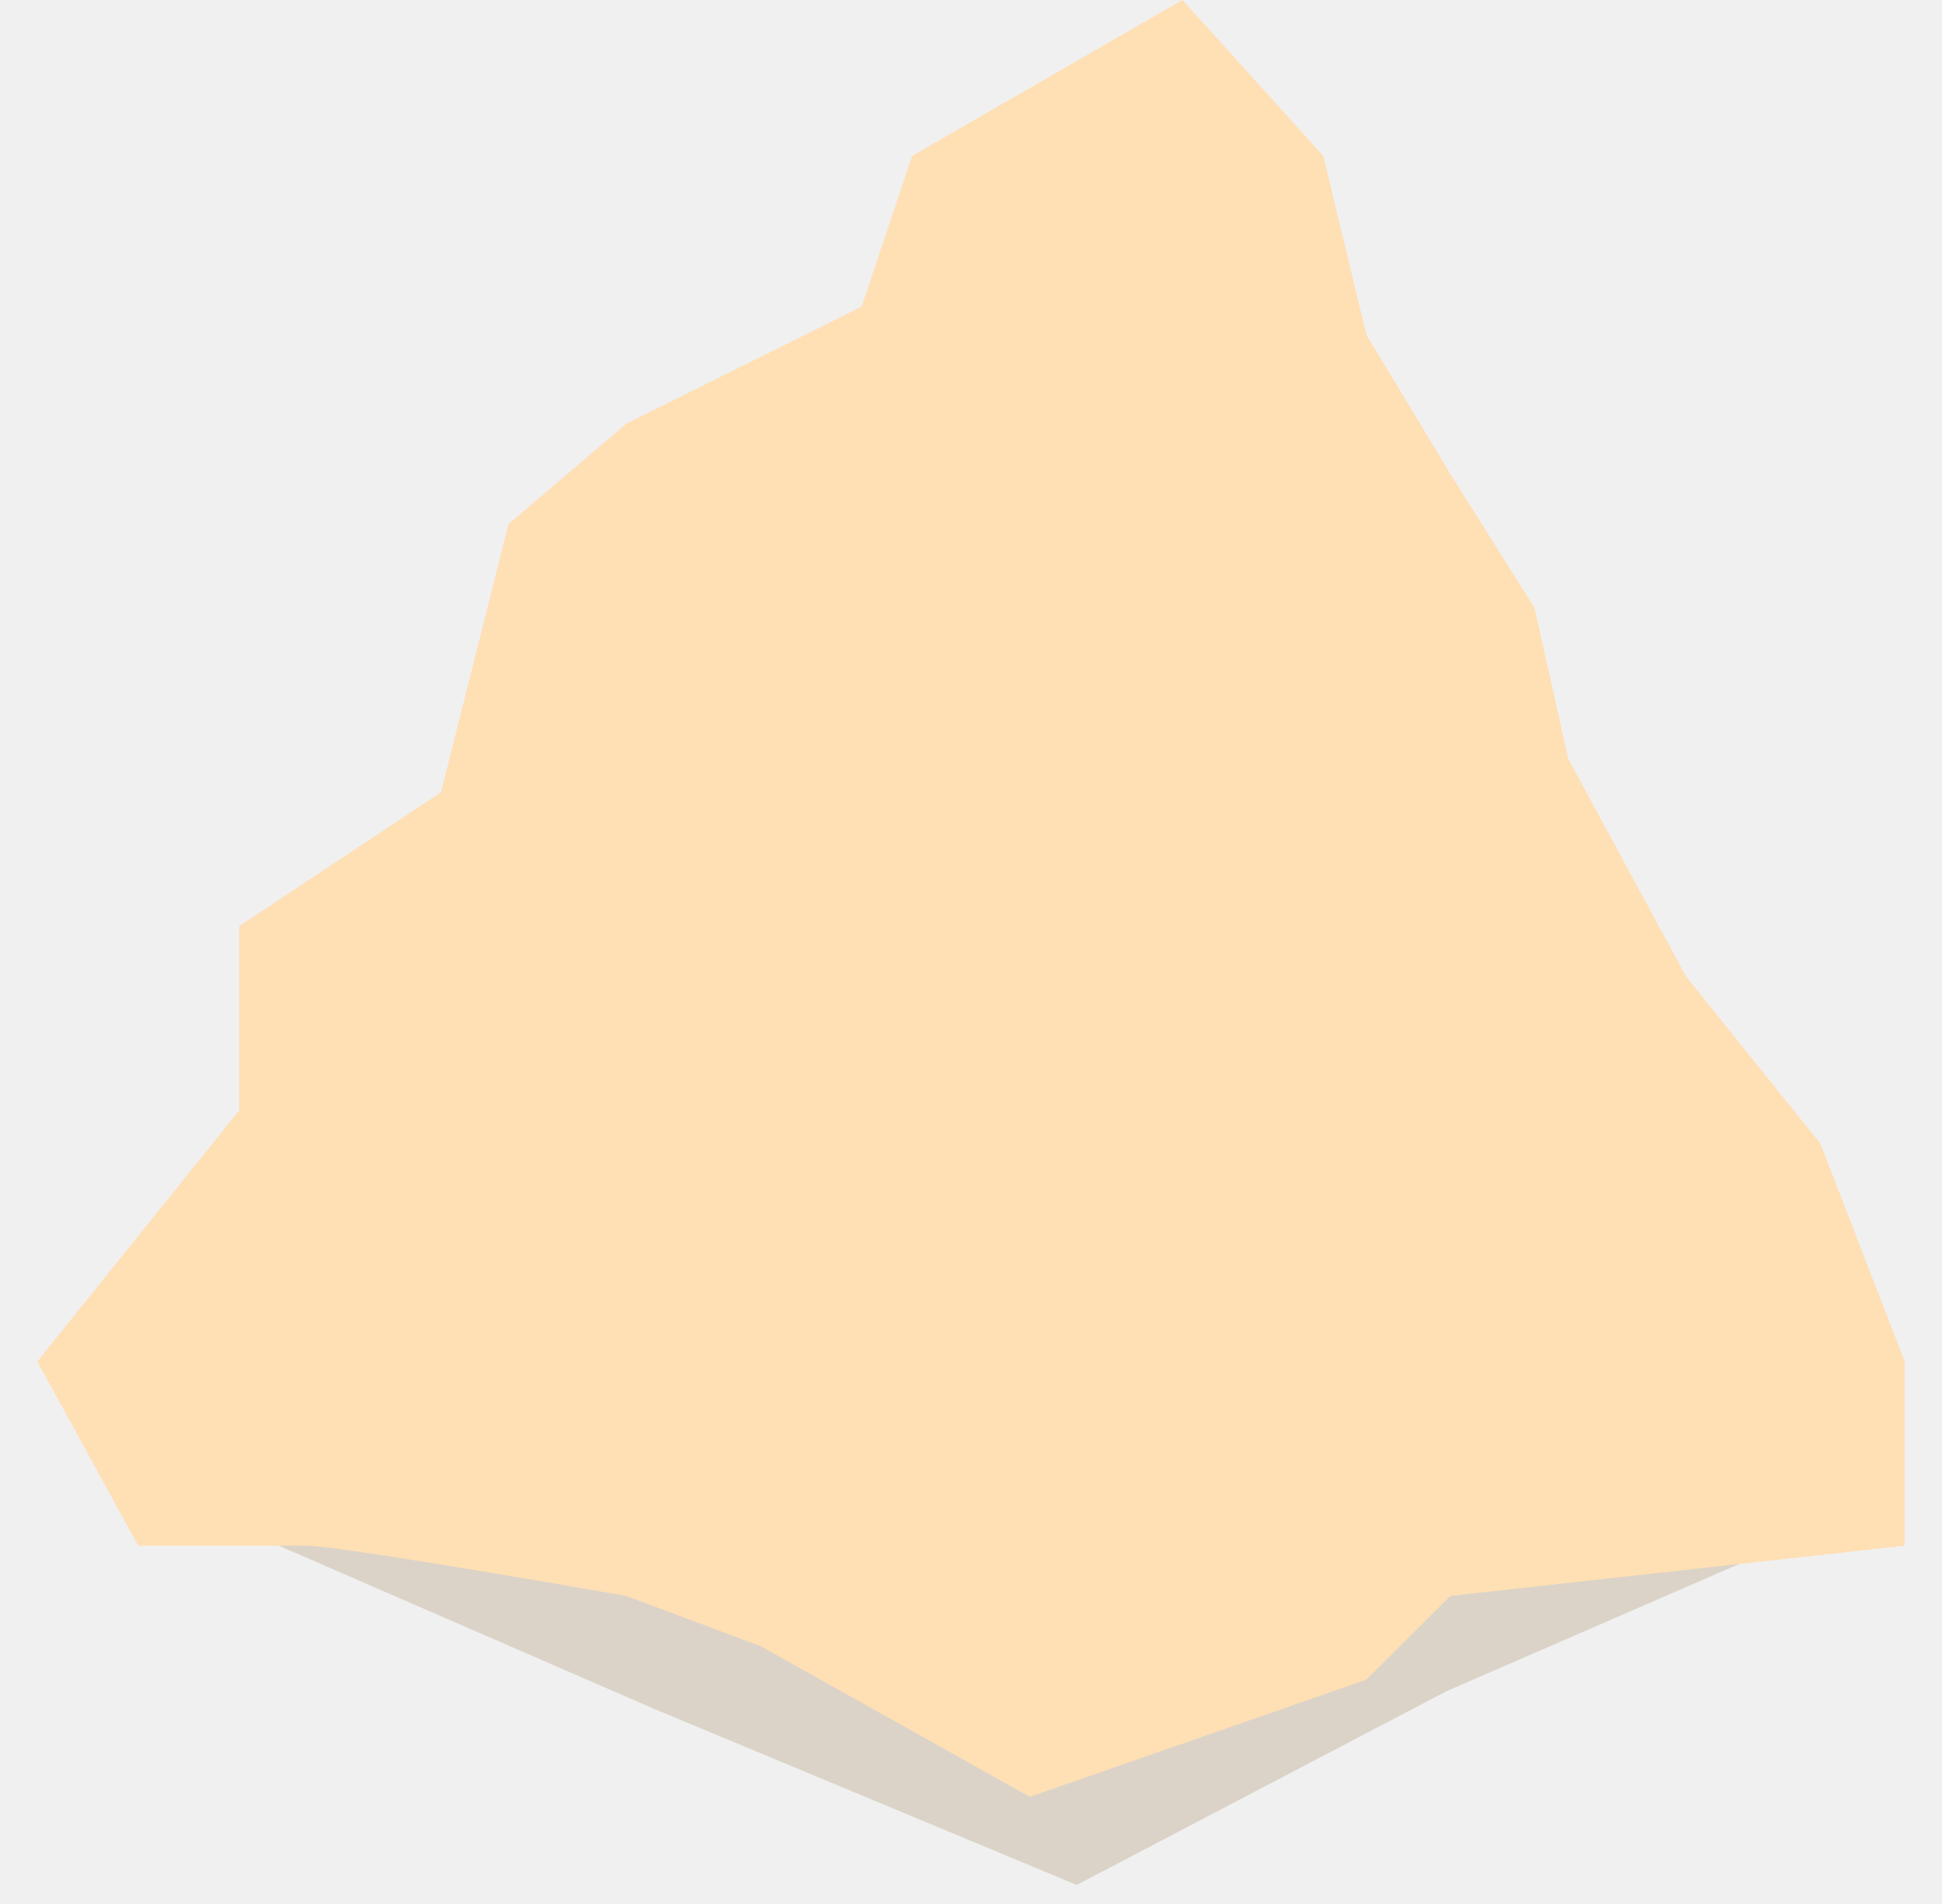
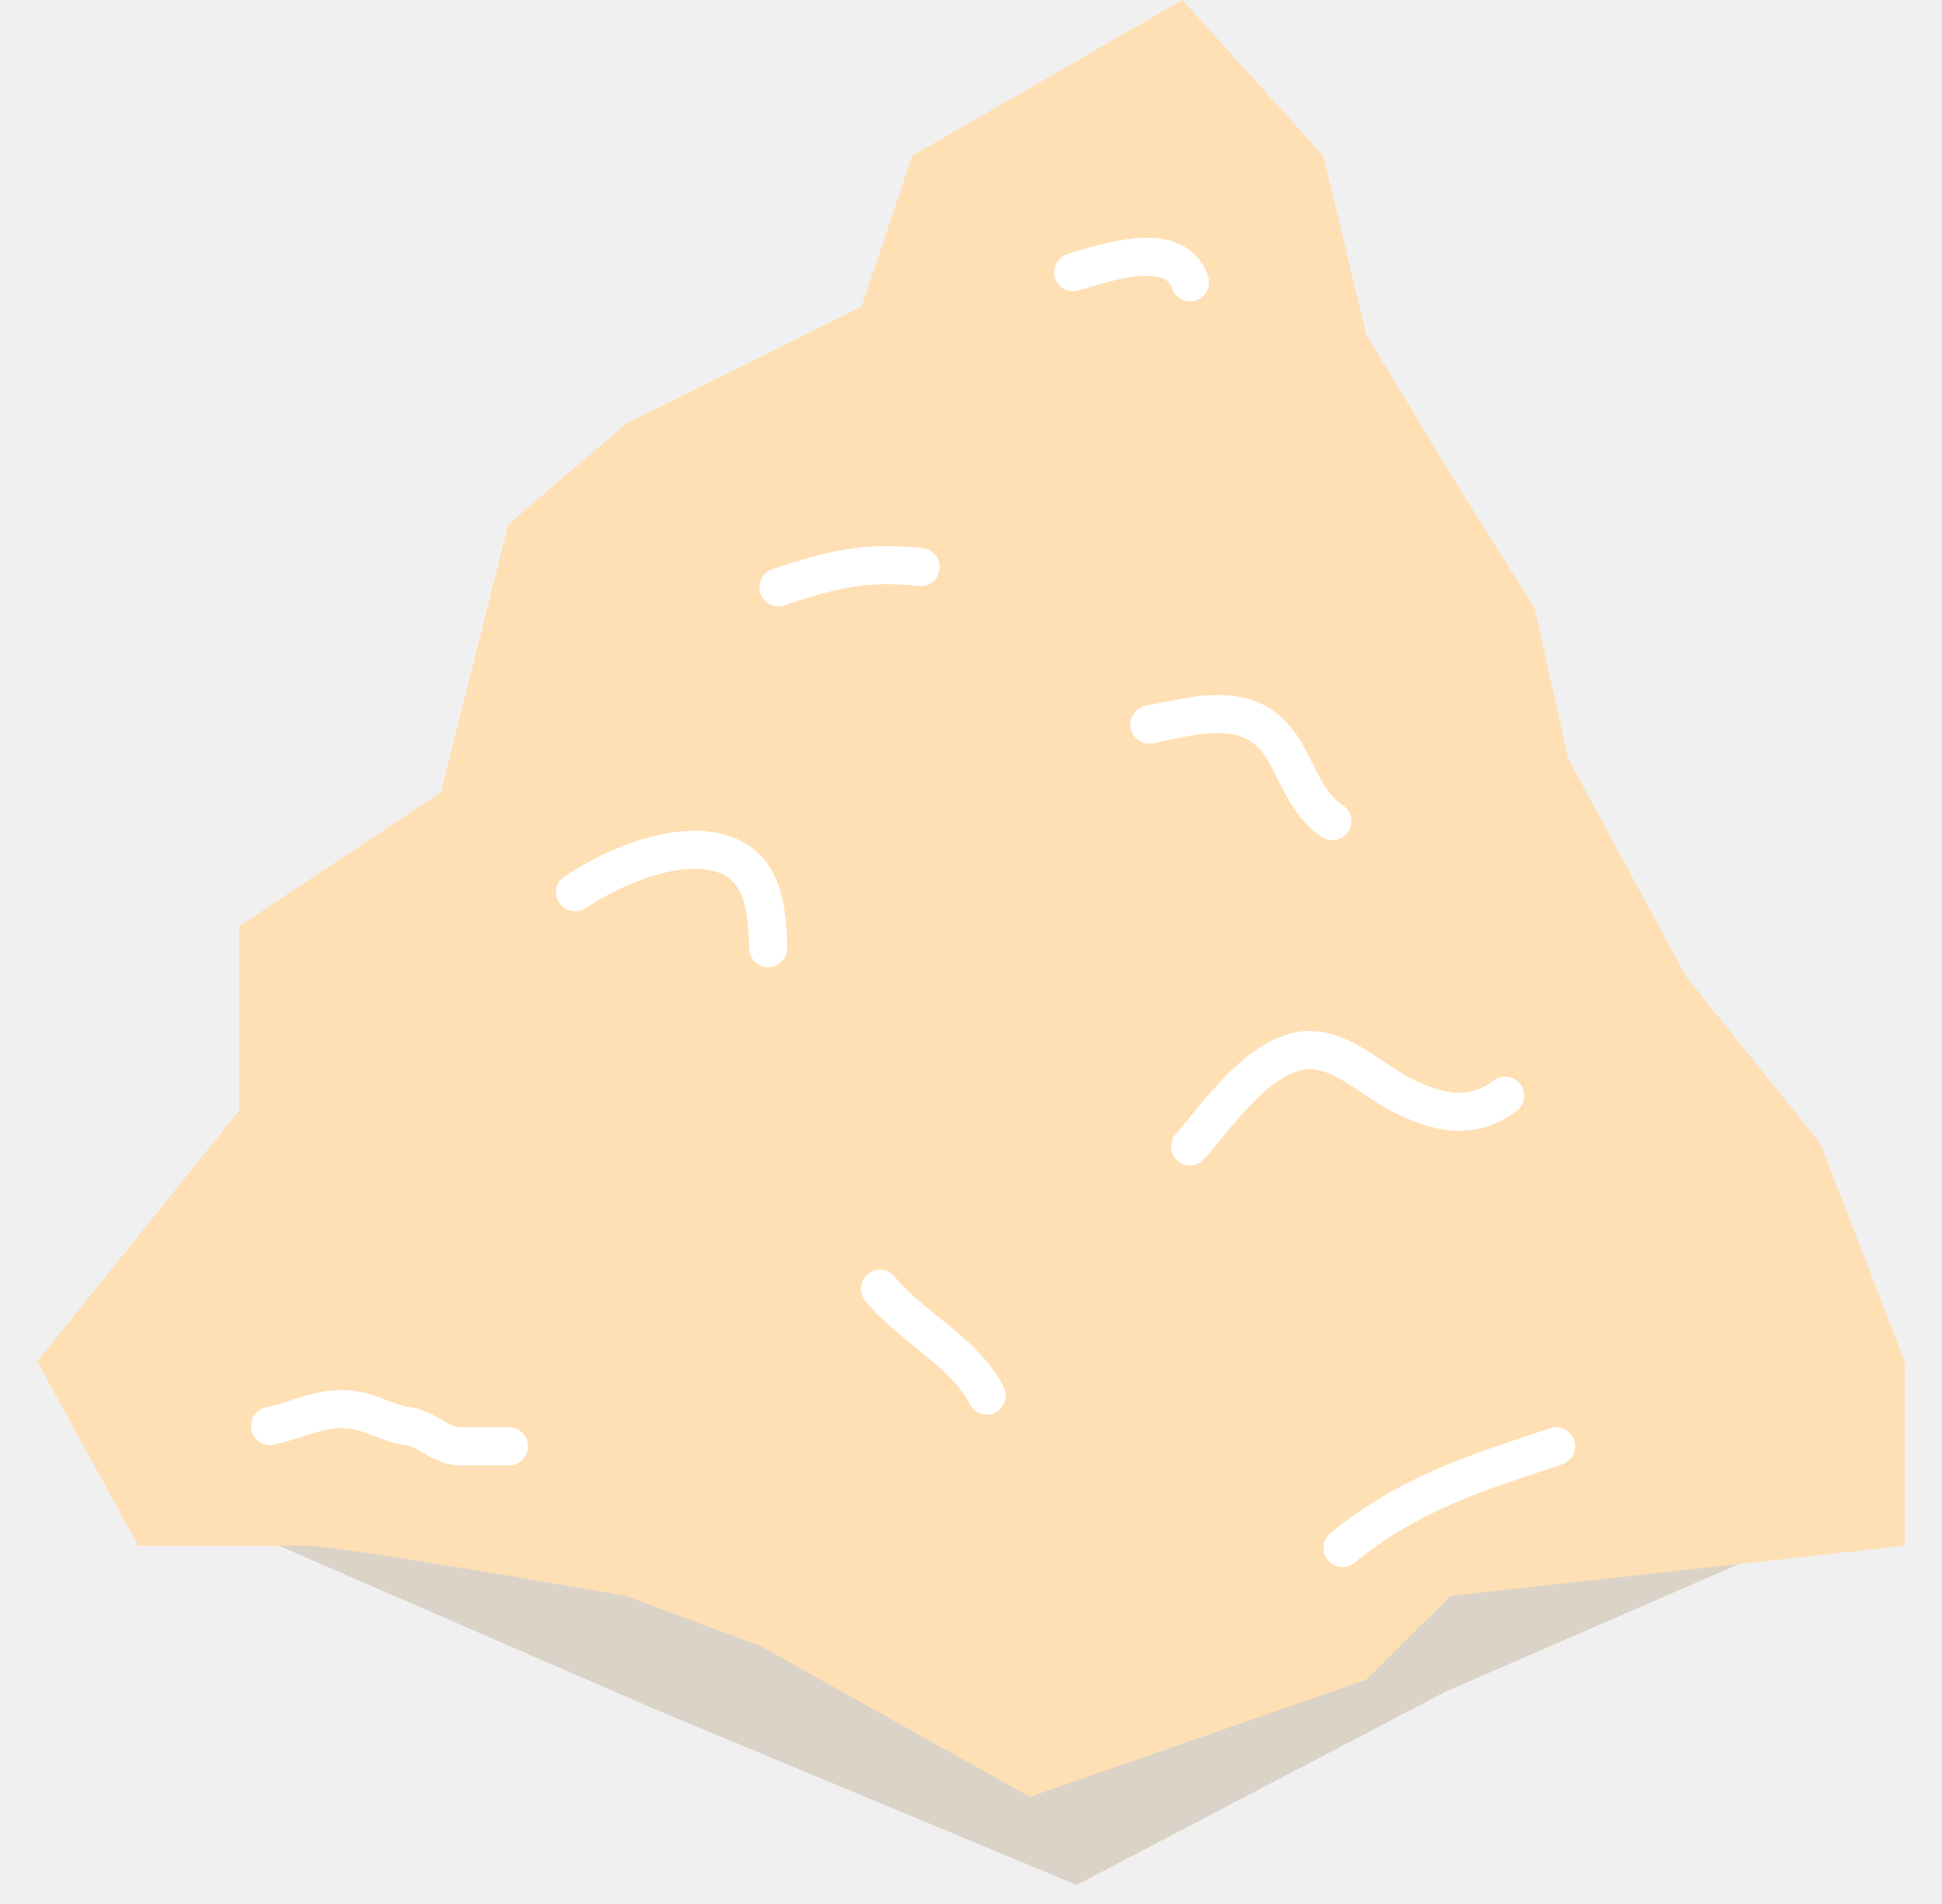
<svg xmlns="http://www.w3.org/2000/svg" width="51" height="50" fill="none">
  <path d="M17.173 44.874l-10.64-4.626 6.476-1.388 13.879 6.014 1.388 4.626-11.103-4.626z" fill="#DBD3C8" />
  <path d="M37.99 44.411l-9.714 5.09-3.238-3.24c-1.851-1.85 2.004-2.62 4.163-2.775L39.38 38.86l9.252.925-10.64 4.626z" fill="#DBD3C8" />
  <path d="M6.283 29.159L.98 35.754l2.651 4.837H8.05c.707 0 5.89.88 8.394 1.32l3.534 1.319 7.068 3.957 8.836-3.078 2.209-2.199 11.928-1.319v-4.837l-2.21-5.716-3.533-4.397-3.093-5.716-.883-3.958-2.21-3.518-2.208-3.66-1.13-4.694L31.052 0l-7.098 4.095-1.325 3.957-6.185 3.078-3.093 2.639-1.767 7.035-5.301 3.518v4.837z" fill="#FFDFB4" />
+   <path d="M7.093 37.448c.85-.187 1.471-.585 2.336-.393.419.093.855.345 1.268.393.5.059.874.534 1.402.534h1.268m21.891 2.669c1.735-1.435 3.55-1.984 5.606-2.67M23.11 33.844c.8.983 2.242 1.68 2.803 2.803m5.34-6.54c.748-.843 1.683-2.268 2.877-2.507.966-.193 1.861.737 2.655 1.142.965.493 1.857.695 2.744.03M20.174 24.9c-.023-1.242-.198-2.437-1.683-2.572-1.11-.101-2.479.498-3.389 1.105M28.183 7.148c.771-.22 2.675-.918 3.07.267m-1.068 11.612c1.376-.282 2.735-.668 3.537.683.4.674.604 1.41 1.268 1.854M24.179 14.89c-1.519-.158-2.39.084-3.738.534" stroke="#fff" stroke-linecap="round" stroke-linejoin="round" />
</svg>
